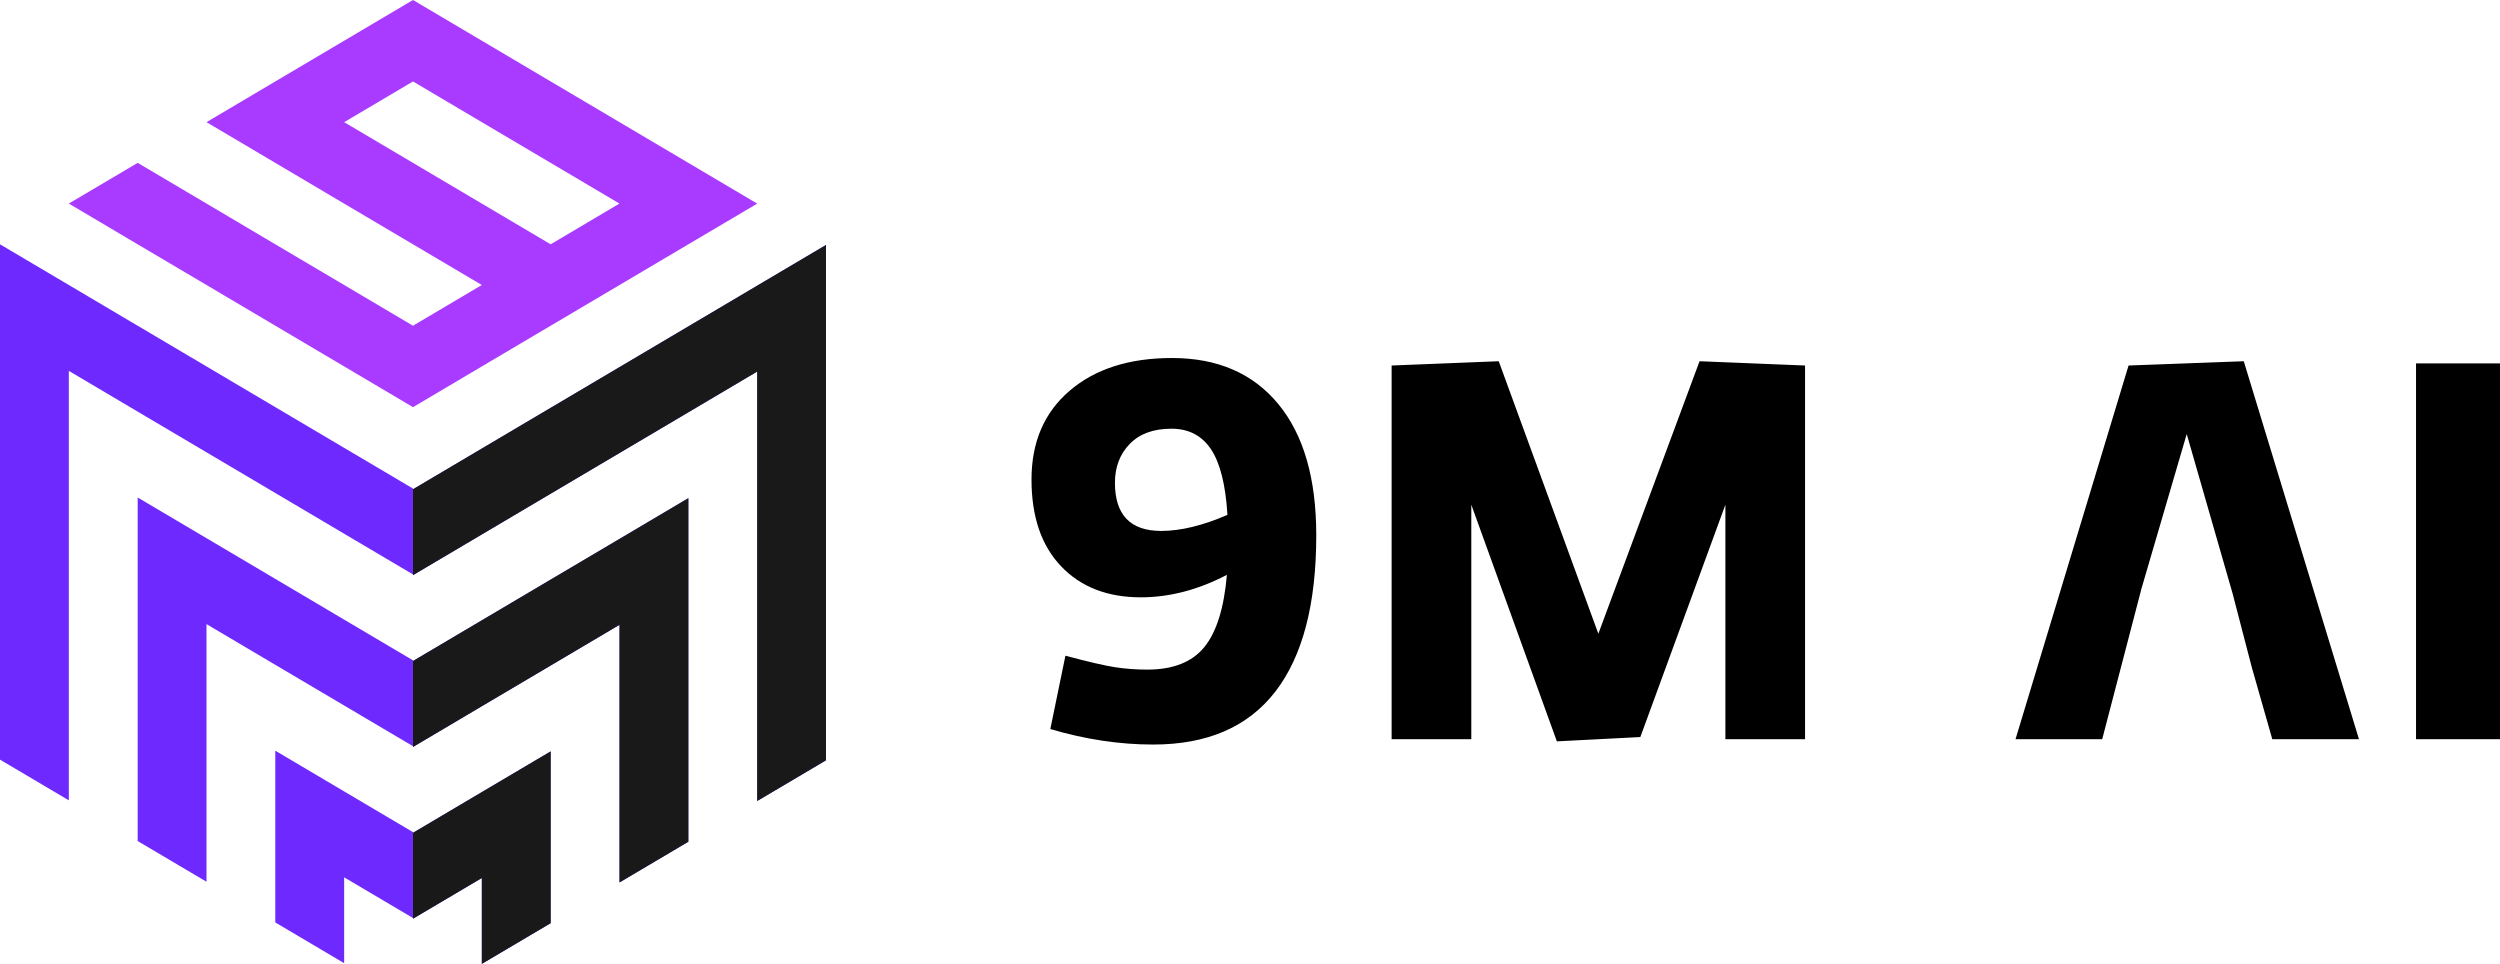
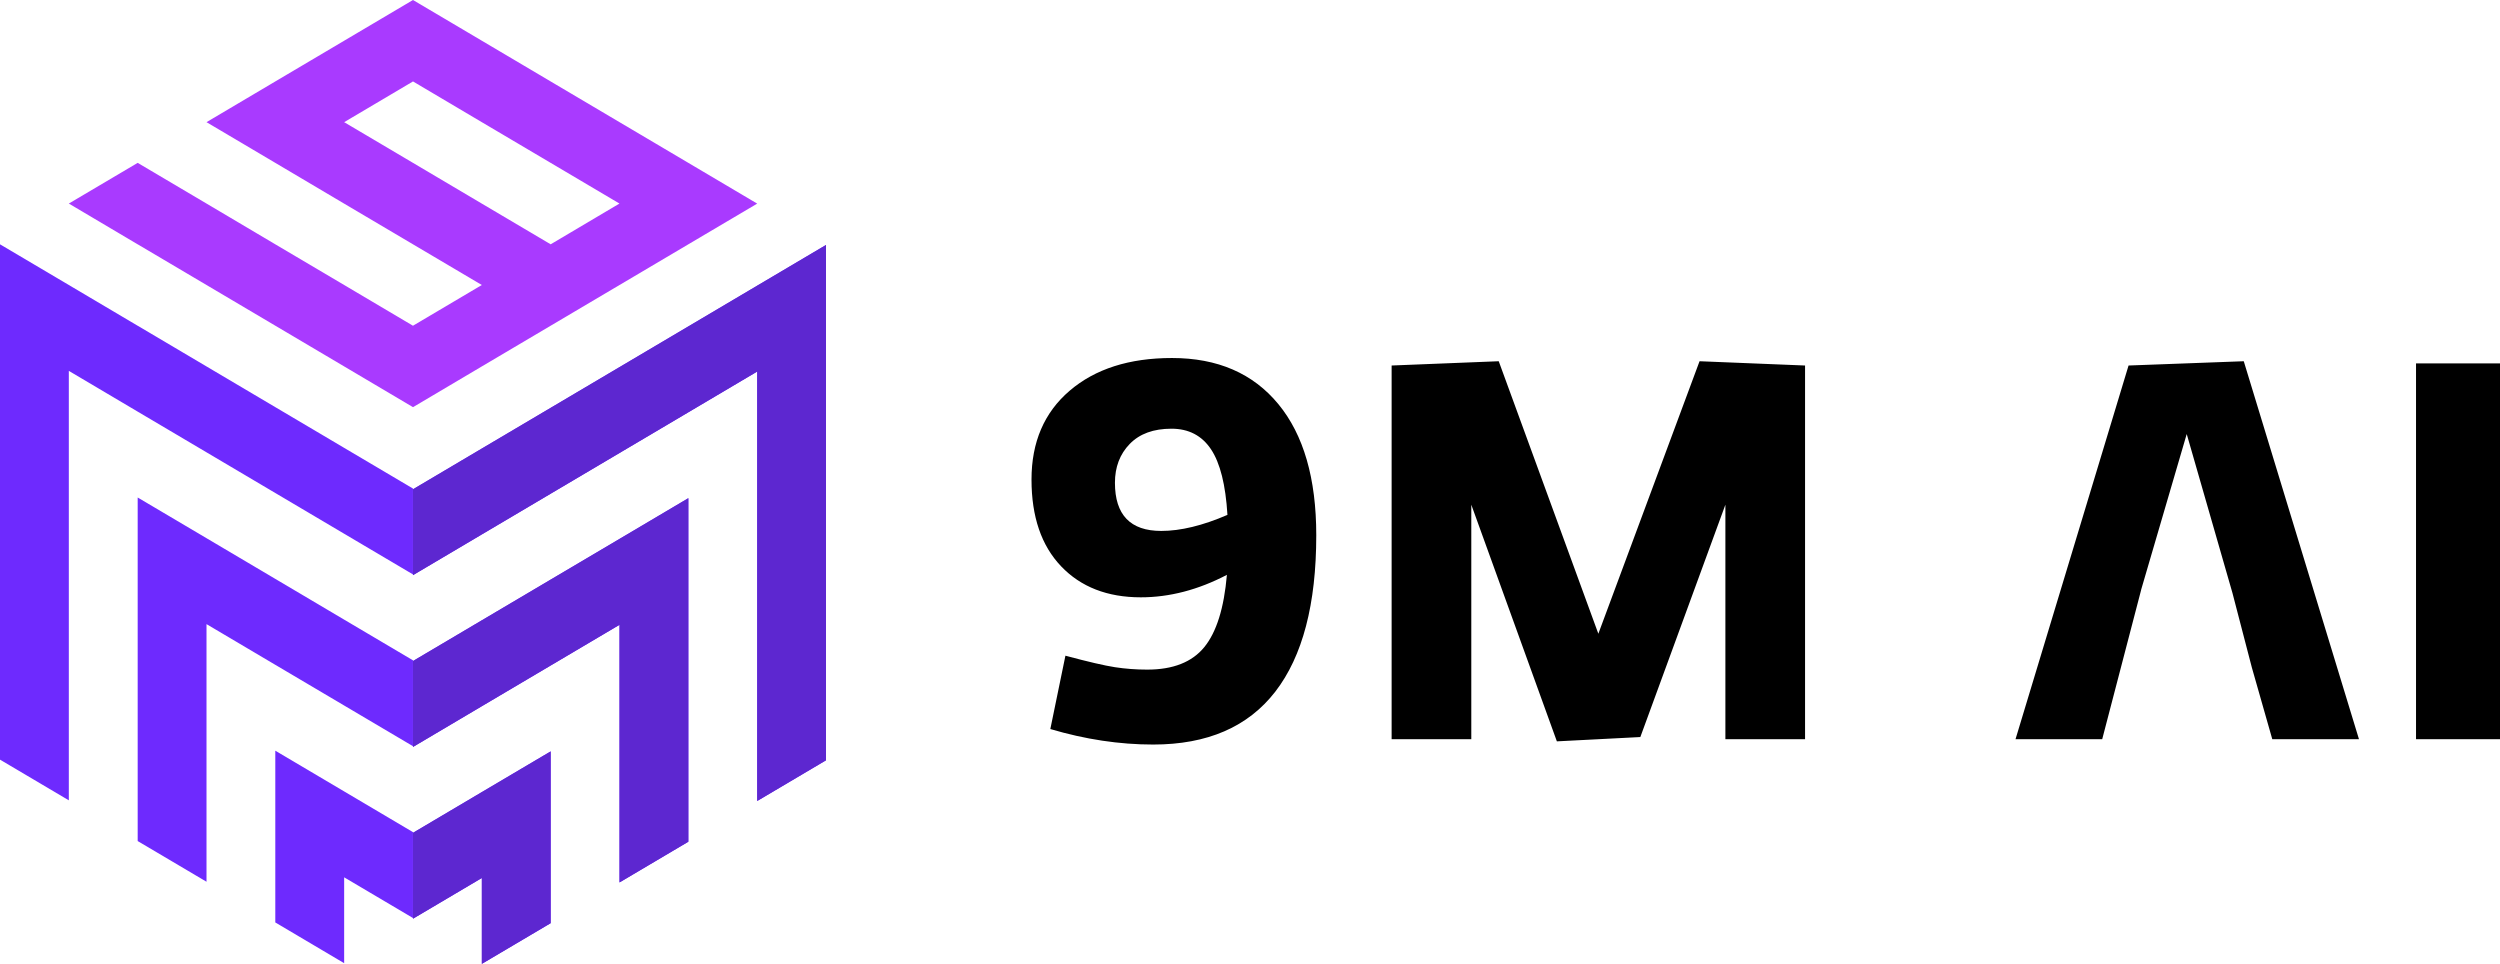
<svg xmlns="http://www.w3.org/2000/svg" width="83px" height="32px" viewBox="0 0 83 32" version="1.1">
  <g id="App" stroke="none" stroke-width="1" fill="none" fill-rule="evenodd">
    <g id="Home" transform="translate(-24, -58)">
      <g id="编组" transform="translate(24, 58)">
        <g id="编组-2">
          <polygon id="Fill-1" fill="#6E2AFE" points="0 25.22 2.285 26.571 2.285 12.313 4.571 13.666 6.856 15.017 9.14 16.368 11.426 17.72 13.711 19.071 13.711 16.22 11.426 14.869 9.14 13.517 6.856 12.166 4.571 10.814 4.569 10.814 2.285 9.462 0 8.111" />
          <polygon id="Fill-2" fill="#6E2AFE" points="13.711 21.923 13.711 24.774 11.426 23.423 9.14 22.072 6.856 20.721 6.856 29.274 4.571 27.923 4.571 16.517 6.856 17.868 9.14 19.219 11.426 20.572" />
          <path d="M13.72,19.106 L13.72,19.078 L13.72,19.106 Z" id="Fill-3" fill="#6E2AFE" />
          <polygon id="Fill-4" fill="#6E2AFE" points="27.423 8.133 27.423 25.242 25.139 26.593 25.139 12.335 22.853 13.688 20.568 15.039 18.282 16.391 15.997 17.742 13.711 19.095 13.711 16.244 15.997 14.891 18.282 13.54 20.568 12.188 22.853 10.836 25.139 9.484" />
          <polygon id="Fill-5" fill="#6E2AFE" points="22.853 16.539 22.853 27.945 20.568 29.296 20.568 20.743 18.282 22.095 15.997 23.446 13.711 24.799 13.711 21.946 15.997 20.594 18.282 19.242 20.568 17.891" />
          <polygon id="Fill-6" fill="#6E2AFE" points="15.997 26.297 13.711 27.65 13.711 30.501 15.997 29.149 15.997 32 18.282 30.649 18.282 24.946" />
          <polygon id="Fill-7" fill="#6E2AFE" points="9.14 30.625 11.426 31.978 11.426 29.127 13.711 30.478 13.711 27.627 11.426 26.275 9.14 24.923" />
          <path d="M4.577,10.823 L4.579,10.823 L4.577,10.823 Z" id="Fill-8" fill="#A93AFF" />
          <path d="M13.711,0 L11.426,1.352 L9.14,2.704 L6.856,4.056 L9.14,5.407 L11.425,6.76 L13.711,8.111 L15.996,9.462 L13.711,10.814 L13.71,10.814 L11.426,9.462 L9.14,8.111 L6.856,6.758 L4.571,5.407 L2.285,6.758 L4.569,8.111 L4.571,8.111 L6.856,9.462 L9.142,10.814 L11.426,12.165 L13.712,13.518 L15.997,12.165 L18.282,10.814 L20.568,9.462 L20.569,9.462 L22.853,8.111 L25.139,6.76 L22.853,5.407 L20.568,4.056 L18.282,2.704 L15.997,1.352 L13.711,0 Z M15.997,6.76 L13.711,5.407 L11.426,4.056 L13.711,2.704 L13.712,2.704 L15.996,4.056 L18.282,5.407 L20.566,6.758 L18.282,8.111 L15.997,6.76 Z" id="Fill-9" fill="#A93AFF" />
          <path d="M18.289,13.527 L18.29,13.527 L18.289,13.527 Z" id="Fill-10" fill="#A93AFF" />
-           <g id="编组" transform="translate(13.711, 8.1328)" fill="#191919">
+           <g id="编组" transform="translate(13.711, 8.1328)" fill="#5D27D0">
            <polygon id="Fill-11" points="13.712 8.8817842e-16 13.712 17.109 11.428 18.46 11.428 4.202 9.142 5.555 6.857 6.906 4.571 8.258 2.286 9.61 0 10.962 0 8.111 2.286 6.758 4.571 5.407 6.857 4.055 9.142 2.704 11.428 1.351" />
            <polygon id="Fill-13" points="9.142 8.406 9.142 19.812 6.857 21.164 6.857 12.61 4.571 13.962 2.286 15.313 4.98364803e-05 16.666 4.98364803e-05 13.813 2.286 12.461 4.571 11.11 6.857 9.759" />
          </g>
-           <polygon id="Fill-15" fill="#191919" points="18.282 24.946 18.282 30.649 15.997 32 15.997 29.149 13.711 30.501 13.711 27.65 15.997 26.297" />
+           <polygon id="Fill-15" fill="#5D27D0" points="18.282 24.946 18.282 30.649 15.997 32 15.997 29.149 13.711 30.501 13.711 27.65 15.997 26.297" />
        </g>
        <path d="M38.553,17.627 C39.196,17.627 39.929,17.45 40.751,17.094 C40.691,16.099 40.51,15.373 40.206,14.917 C39.902,14.461 39.464,14.233 38.892,14.233 C38.296,14.233 37.835,14.401 37.507,14.739 C37.179,15.077 37.016,15.506 37.016,16.028 C37.016,17.094 37.528,17.627 38.553,17.627 M38.088,22.231 C38.946,22.231 39.577,21.982 39.983,21.484 C40.388,20.987 40.638,20.187 40.733,19.085 C39.78,19.583 38.827,19.831 37.874,19.831 C36.766,19.831 35.884,19.488 35.229,18.801 C34.573,18.113 34.246,17.154 34.246,15.921 C34.246,14.677 34.668,13.694 35.514,12.971 C36.36,12.248 37.492,11.886 38.91,11.886 C40.423,11.886 41.6,12.396 42.44,13.415 C43.28,14.434 43.7,15.886 43.7,17.77 C43.7,20.057 43.247,21.787 42.342,22.96 C41.436,24.133 40.084,24.719 38.285,24.719 C37.165,24.719 36.027,24.547 34.871,24.204 L35.372,21.769 C36.122,21.97 36.67,22.098 37.016,22.151 C37.361,22.204 37.719,22.231 38.088,22.231 M48.847,16.756 L48.847,24.542 L46.202,24.542 L46.202,12.135 L49.758,11.993 L53.065,21.04 L56.425,11.993 L59.928,12.135 L59.928,24.542 L57.283,24.542 L57.283,16.756 L54.459,24.47 L51.688,24.613 L48.847,16.756 Z M80.212,24.542 L83,24.542 L83,12.064 L80.212,12.064 L80.212,24.542 Z M74.493,11.993 L70.668,12.135 L66.915,24.542 L69.793,24.542 L71.083,19.596 L71.087,19.575 L72.599,14.41 L74.118,19.689 L74.761,22.16 L75.44,24.542 L78.318,24.542 L74.493,11.993 Z" id="形状结合" fill="#000000" />
      </g>
    </g>
  </g>
</svg>
